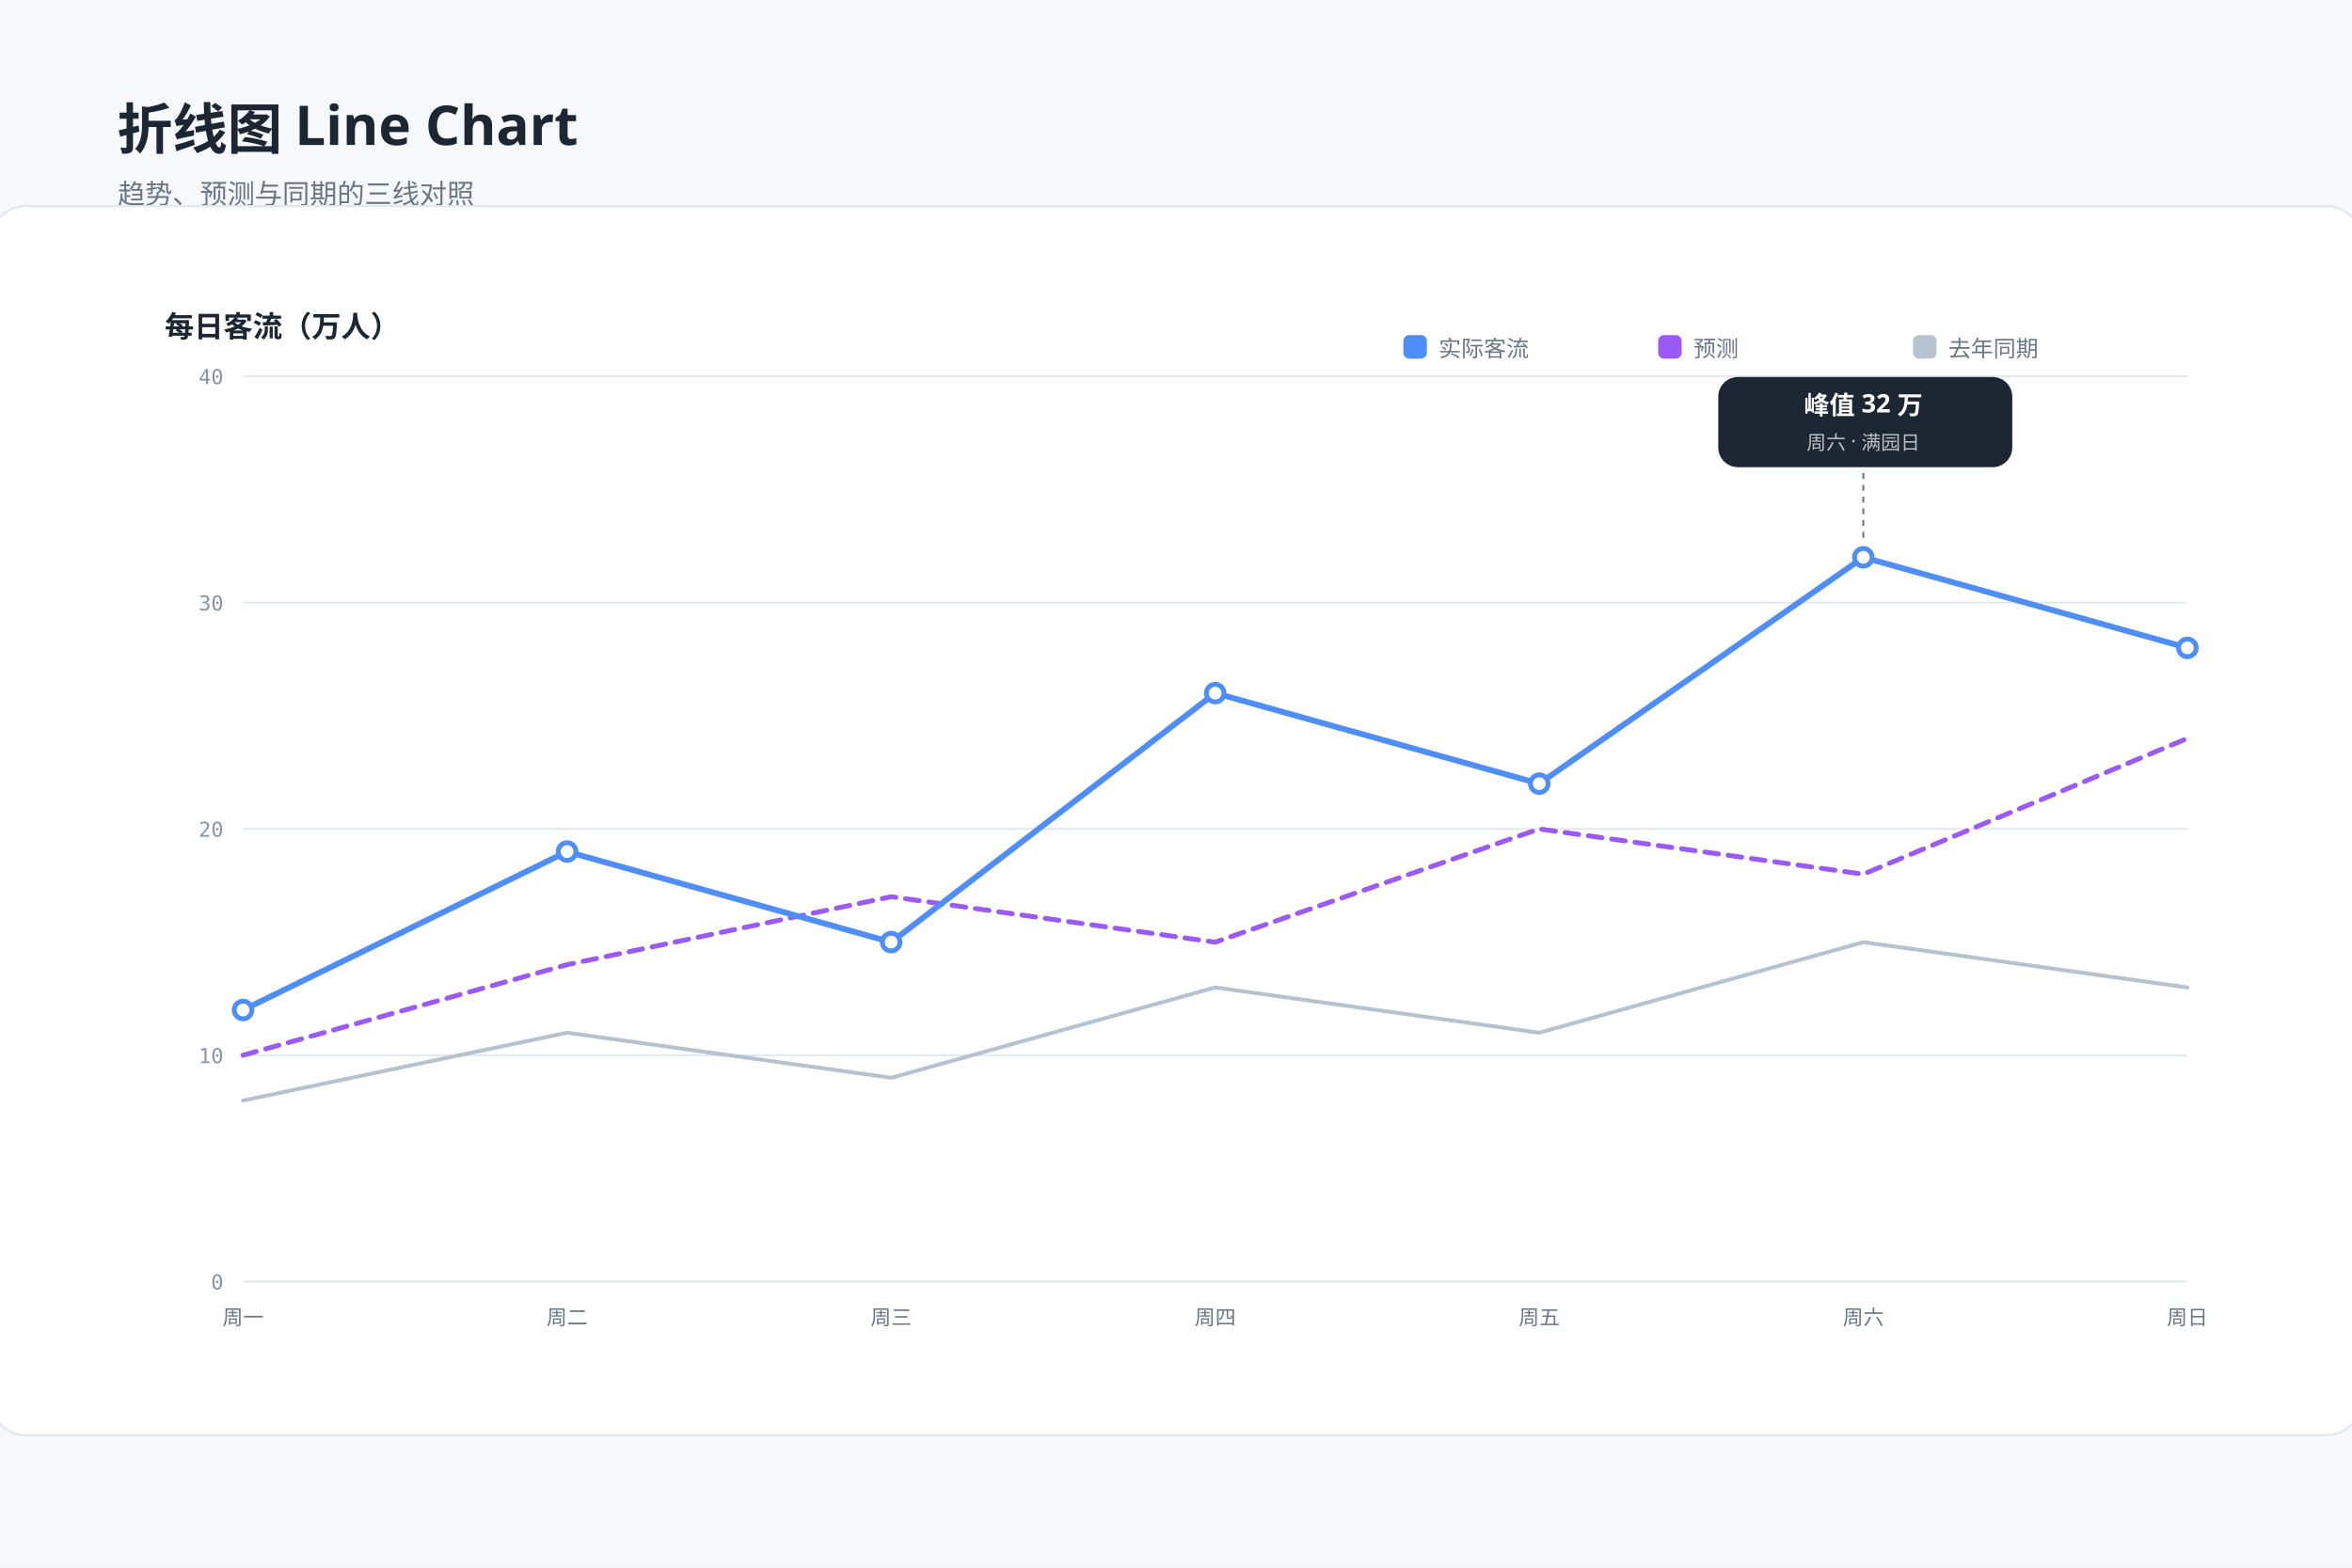
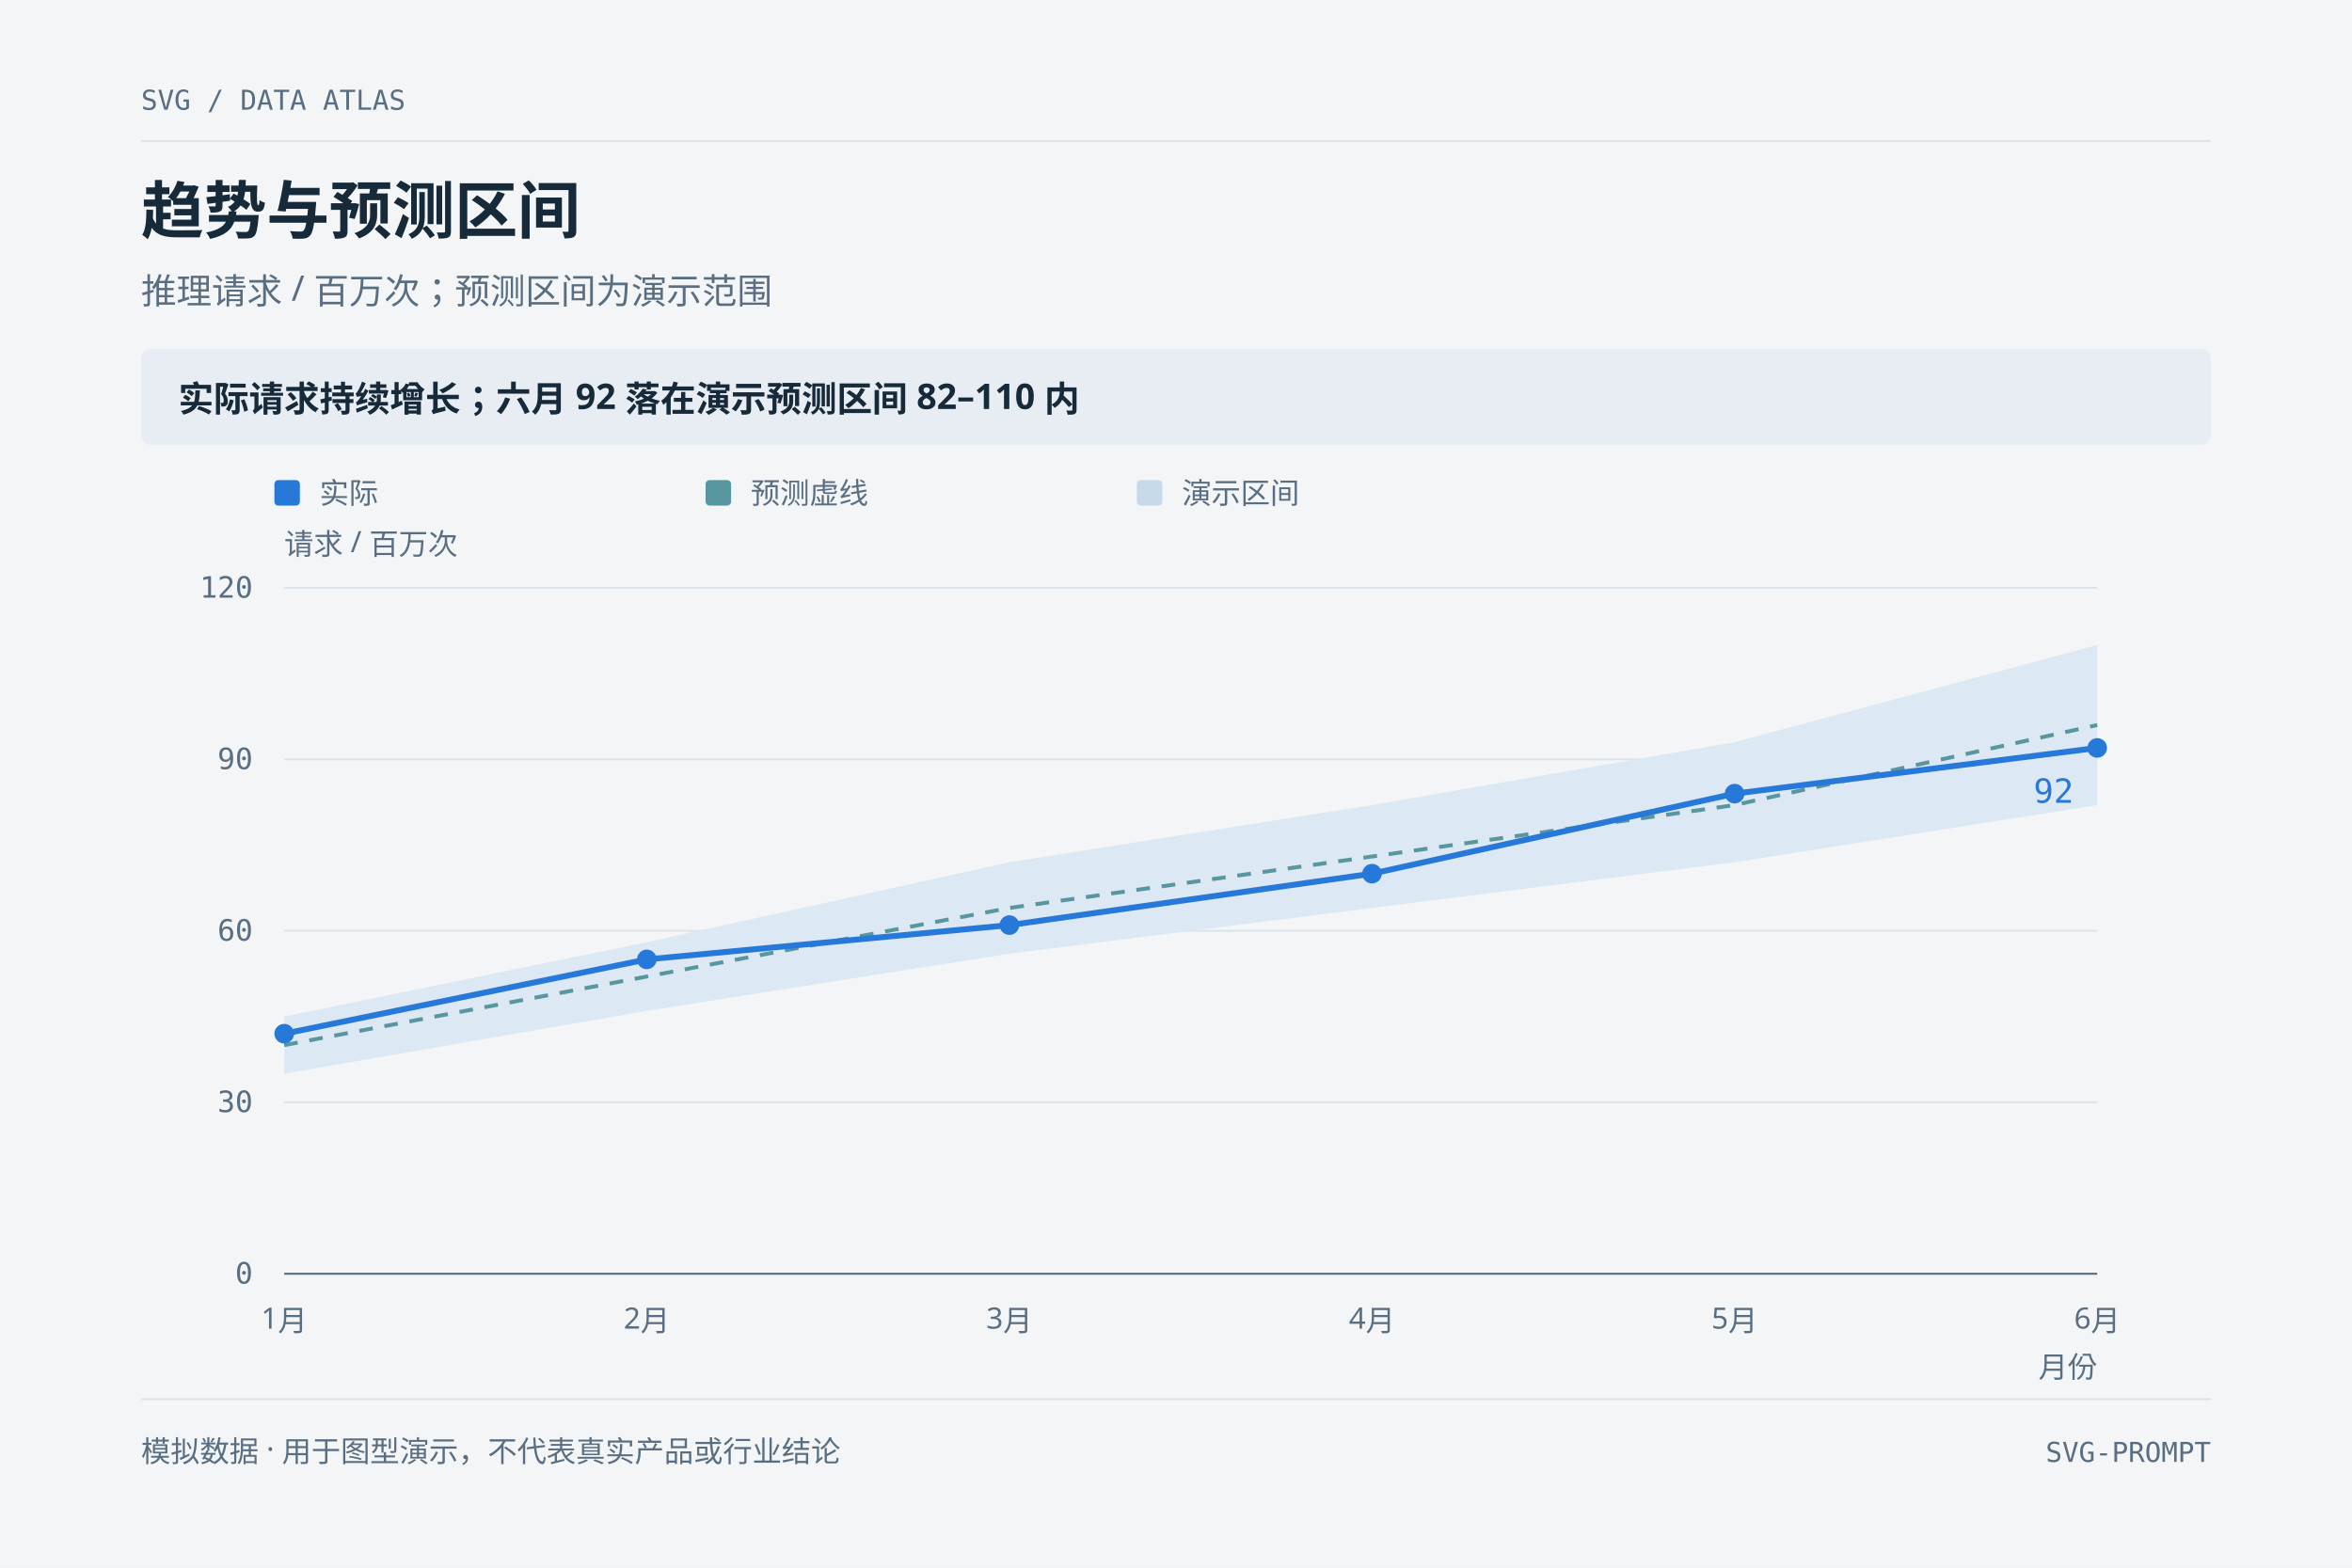
- <svg xmlns="http://www.w3.org/2000/svg" width="1200" height="800" viewBox="0 0 1200 800" font-family="PingFang SC, Hiragino Sans GB, Microsoft YaHei, sans-serif">
-   <rect width="1200" height="800" fill="#f6f8fb" />
-   <text x="60" y="76" font-size="28" font-weight="700" fill="#1c2733">折线图 Line Chart</text>
-   <text x="60" y="104" font-size="14" fill="#6b7785">趋势、预测与同期的三线对照</text>
-   <g transform="translate(600,430) scale(1.12) translate(-600,-430)">
-     <g>
-       <rect x="60" y="140" width="1080" height="560" rx="16" fill="#ffffff" stroke="#e3e8ef" />
-     </g>
-   </g>
-   <text x="84" y="172" font-size="15" fill="#1c2733" text-anchor="start" font-weight="700">每日客流（万人）</text>
-   <line x1="124" y1="654" x2="1116" y2="654" stroke="#e3e8ef" />
-   <text x="114" y="658" font-size="10.5" fill="#8a94a3" text-anchor="end" font-family="SFMono-Regular, Menlo, monospace">0</text>
-   <line x1="124" y1="538.5" x2="1116" y2="538.5" stroke="#e3e8ef" />
-   <text x="114" y="542.5" font-size="10.5" fill="#8a94a3" text-anchor="end" font-family="SFMono-Regular, Menlo, monospace">10</text>
-   <line x1="124" y1="423" x2="1116" y2="423" stroke="#e3e8ef" />
-   <text x="114" y="427" font-size="10.5" fill="#8a94a3" text-anchor="end" font-family="SFMono-Regular, Menlo, monospace">20</text>
-   <line x1="124" y1="307.5" x2="1116" y2="307.5" stroke="#e3e8ef" />
-   <text x="114" y="311.5" font-size="10.5" fill="#8a94a3" text-anchor="end" font-family="SFMono-Regular, Menlo, monospace">30</text>
-   <line x1="124" y1="192" x2="1116" y2="192" stroke="#e3e8ef" />
-   <text x="114" y="196" font-size="10.5" fill="#8a94a3" text-anchor="end" font-family="SFMono-Regular, Menlo, monospace">40</text>
-   <text x="124.0" y="676" font-size="10.5" fill="#6b7785" text-anchor="middle">周一</text>
-   <text x="289.333" y="676" font-size="10.5" fill="#6b7785" text-anchor="middle">周二</text>
-   <text x="454.667" y="676" font-size="10.5" fill="#6b7785" text-anchor="middle">周三</text>
-   <text x="620.0" y="676" font-size="10.5" fill="#6b7785" text-anchor="middle">周四</text>
-   <text x="785.333" y="676" font-size="10.5" fill="#6b7785" text-anchor="middle">周五</text>
-   <text x="950.667" y="676" font-size="10.5" fill="#6b7785" text-anchor="middle">周六</text>
-   <text x="1116.0" y="676" font-size="10.5" fill="#6b7785" text-anchor="middle">周日</text>
-   <path d="M 124.0 561.6 L 289.3 527.0 L 454.7 550.0 L 620.0 503.9 L 785.3 527.0 L 950.7 480.8 L 1116.0 503.9" fill="none" stroke="#b6c2d0" stroke-width="2" stroke-linecap="round" stroke-linejoin="round" />
-   <path d="M 124.0 538.5 L 289.3 492.3 L 454.7 457.6 L 620.0 480.8 L 785.3 423.0 L 950.7 446.1 L 1116.0 376.8" fill="none" stroke="#9b59f5" stroke-width="2.5" stroke-dasharray="7 5" stroke-linecap="round" stroke-linejoin="round" />
-   <path d="M 124.0 515.4 L 289.3 434.6 L 454.7 480.8 L 620.0 353.7 L 785.3 399.9 L 950.7 284.4 L 1116.0 330.6" fill="none" stroke="#4f8ef7" stroke-width="3" stroke-linecap="round" stroke-linejoin="round" />
-   <circle cx="124" cy="515.4" r="4.5" fill="#fff" stroke="#4f8ef7" stroke-width="2.5" />
-   <circle cx="289.333" cy="434.55" r="4.5" fill="#fff" stroke="#4f8ef7" stroke-width="2.5" />
-   <circle cx="454.667" cy="480.75" r="4.5" fill="#fff" stroke="#4f8ef7" stroke-width="2.5" />
-   <circle cx="620" cy="353.7" r="4.5" fill="#fff" stroke="#4f8ef7" stroke-width="2.5" />
-   <circle cx="785.333" cy="399.9" r="4.5" fill="#fff" stroke="#4f8ef7" stroke-width="2.5" />
-   <circle cx="950.667" cy="284.4" r="4.5" fill="#fff" stroke="#4f8ef7" stroke-width="2.5" />
-   <circle cx="1116" cy="330.6" r="4.5" fill="#fff" stroke="#4f8ef7" stroke-width="2.5" />
-   <line x1="950.667" y1="274.4" x2="950.667" y2="240.4" stroke="#6b7785" stroke-dasharray="3 3" />
-   <rect x="876.667" y="192.4" width="150" height="46" rx="10" fill="#1c2733" />
-   <text x="950.667" y="211.4" font-size="13" fill="#fff" text-anchor="middle" font-weight="700">峰值 32 万</text>
-   <text x="950.667" y="229.4" font-size="10" fill="rgba(255,255,255,0.7)" text-anchor="middle">周六 · 满园日</text>
-   <rect x="716" y="171" width="12" height="12" rx="3" fill="#4f8ef7" />
-   <text x="734" y="182" font-size="11.5" fill="#6b7785" text-anchor="start">实际客流</text>
-   <rect x="846" y="171" width="12" height="12" rx="3" fill="#9b59f5" />
-   <text x="864" y="182" font-size="11.5" fill="#6b7785" text-anchor="start">预测</text>
-   <rect x="976" y="171" width="12" height="12" rx="3" fill="#b6c2d0" />
-   <text x="994" y="182" font-size="11.5" fill="#6b7785" text-anchor="start">去年同期</text>
+ <svg xmlns="http://www.w3.org/2000/svg" width="1200" height="800" viewBox="0 0 1200 800" role="img" aria-labelledby="title desc">
+   <rect x="0.000" y="0.000" width="1200.000" height="800.000" rx="0" fill="#f3f5f7" />
+   <text x="72.000" y="56.000" font-size="14" fill="#596e81" text-anchor="start" font-weight="400" font-family="SFMono-Regular, Consolas, monospace">SVG / DATA ATLAS</text>
+   <line x1="72.000" y1="72.000" x2="1128.000" y2="72.000" stroke="#dce4eb" stroke-width="1" />
+   <text x="72.000" y="119.000" font-size="32" fill="#172a3a" text-anchor="start" font-weight="700" font-family="PingFang SC, Microsoft YaHei, sans-serif">趋势与预测区间</text>
+   <text x="72.000" y="155.000" font-size="18" fill="#596e81" text-anchor="start" font-weight="400" font-family="PingFang SC, Microsoft YaHei, sans-serif">推理请求 / 百万次；预测区间为演示范围</text>
+   <rect x="72.000" y="178.000" width="1056.000" height="49.000" rx="5" fill="#e7edf3" />
+   <text x="91.000" y="210.000" font-size="18" fill="#172a3a" text-anchor="start" font-weight="600" font-family="PingFang SC, Microsoft YaHei, sans-serif">实际请求持续增长；六月 92 落在演示预测区间 82–110 内</text>
+   <line x1="72.000" y1="714.000" x2="1128.000" y2="714.000" stroke="#dce4eb" stroke-width="1" />
+   <text x="72.000" y="746.000" font-size="15" fill="#596e81" text-anchor="start" font-weight="400" font-family="PingFang SC, Microsoft YaHei, sans-serif">模拟数据 · 用于图型演示，不代表真实产品或行业结论</text>
+   <text x="1128.000" y="746.000" font-size="14" fill="#596e81" text-anchor="end" font-weight="400" font-family="SFMono-Regular, Consolas, monospace">SVG-PROMPT</text>
+   <rect x="140.000" y="245.000" width="13.000" height="13.000" rx="2" fill="#2678d9" />
+   <text x="163.000" y="257.000" font-size="15" fill="#596e81" text-anchor="start" font-weight="400" font-family="PingFang SC, Microsoft YaHei, sans-serif">实际</text>
+   <rect x="360.000" y="245.000" width="13.000" height="13.000" rx="2" fill="#5896a0" />
+   <text x="383.000" y="257.000" font-size="15" fill="#596e81" text-anchor="start" font-weight="400" font-family="PingFang SC, Microsoft YaHei, sans-serif">预测虚线</text>
+   <rect x="580.000" y="245.000" width="13.000" height="13.000" rx="2" fill="#c7dae9" />
+   <text x="603.000" y="257.000" font-size="15" fill="#596e81" text-anchor="start" font-weight="400" font-family="PingFang SC, Microsoft YaHei, sans-serif">演示区间</text>
+   <line x1="145.000" y1="650.000" x2="1070.000" y2="650.000" stroke="#dce4eb" stroke-width="1" />
+   <text x="129.000" y="655.000" font-size="15" fill="#596e81" text-anchor="end" font-weight="400" font-family="SFMono-Regular, Consolas, monospace">0</text>
+   <line x1="145.000" y1="562.500" x2="1070.000" y2="562.500" stroke="#dce4eb" stroke-width="1" />
+   <text x="129.000" y="567.500" font-size="15" fill="#596e81" text-anchor="end" font-weight="400" font-family="SFMono-Regular, Consolas, monospace">30</text>
+   <line x1="145.000" y1="475.000" x2="1070.000" y2="475.000" stroke="#dce4eb" stroke-width="1" />
+   <text x="129.000" y="480.000" font-size="15" fill="#596e81" text-anchor="end" font-weight="400" font-family="SFMono-Regular, Consolas, monospace">60</text>
+   <line x1="145.000" y1="387.500" x2="1070.000" y2="387.500" stroke="#dce4eb" stroke-width="1" />
+   <text x="129.000" y="392.500" font-size="15" fill="#596e81" text-anchor="end" font-weight="400" font-family="SFMono-Regular, Consolas, monospace">90</text>
+   <line x1="145.000" y1="300.000" x2="1070.000" y2="300.000" stroke="#dce4eb" stroke-width="1" />
+   <text x="129.000" y="305.000" font-size="15" fill="#596e81" text-anchor="end" font-weight="400" font-family="SFMono-Regular, Consolas, monospace">120</text>
+   <line x1="145.000" y1="650.000" x2="1070.000" y2="650.000" stroke="#596e81" stroke-width="1" />
+   <text x="145.000" y="678.000" font-size="15" fill="#596e81" text-anchor="middle" font-weight="400" font-family="PingFang SC, Microsoft YaHei, sans-serif">1月</text>
+   <text x="330.000" y="678.000" font-size="15" fill="#596e81" text-anchor="middle" font-weight="400" font-family="PingFang SC, Microsoft YaHei, sans-serif">2月</text>
+   <text x="515.000" y="678.000" font-size="15" fill="#596e81" text-anchor="middle" font-weight="400" font-family="PingFang SC, Microsoft YaHei, sans-serif">3月</text>
+   <text x="700.000" y="678.000" font-size="15" fill="#596e81" text-anchor="middle" font-weight="400" font-family="PingFang SC, Microsoft YaHei, sans-serif">4月</text>
+   <text x="885.000" y="678.000" font-size="15" fill="#596e81" text-anchor="middle" font-weight="400" font-family="PingFang SC, Microsoft YaHei, sans-serif">5月</text>
+   <text x="1070.000" y="678.000" font-size="15" fill="#596e81" text-anchor="middle" font-weight="400" font-family="PingFang SC, Microsoft YaHei, sans-serif">6月</text>
+   <text x="145.000" y="283.000" font-size="15" fill="#596e81" text-anchor="start" font-weight="400" font-family="PingFang SC, Microsoft YaHei, sans-serif">请求 / 百万次</text>
+   <text x="1070.000" y="703.000" font-size="15" fill="#596e81" text-anchor="end" font-weight="400" font-family="PingFang SC, Microsoft YaHei, sans-serif">月份</text>
+   <path d="M 145.000 518.750 L 330.000 480.833 L 515.000 440.000 L 700.000 410.833 L 885.000 378.750 L 1070.000 329.167 L 1070.000 410.833 L 885.000 440.000 L 700.000 463.333 L 515.000 486.667 L 330.000 515.833 L 145.000 547.917 Z" fill="#dce8f3" stroke="none" stroke-width="2" />
+   <path d="M 145.000 533.333 L 330.000 498.333 L 515.000 463.333 L 700.000 437.083 L 885.000 410.833 L 1070.000 370.000" fill="none" stroke="#5896a0" stroke-width="2" stroke-dasharray="7 6" />
+   <path d="M 145.000 527.500 L 330.000 489.583 L 515.000 472.083 L 700.000 445.833 L 885.000 405.000 L 1070.000 381.667" fill="none" stroke="#2678d9" stroke-width="3" />
+   <circle cx="145.000" cy="527.500" r="5.000" fill="#2678d9" />
+   <circle cx="330.000" cy="489.583" r="5.000" fill="#2678d9" />
+   <circle cx="515.000" cy="472.083" r="5.000" fill="#2678d9" />
+   <circle cx="700.000" cy="445.833" r="5.000" fill="#2678d9" />
+   <circle cx="885.000" cy="405.000" r="5.000" fill="#2678d9" />
+   <circle cx="1070.000" cy="381.667" r="5.000" fill="#2678d9" />
+   <text x="1058.000" y="409.667" font-size="17" fill="#2678d9" text-anchor="end" font-weight="400" font-family="SFMono-Regular, Consolas, monospace">92</text>
</svg>
